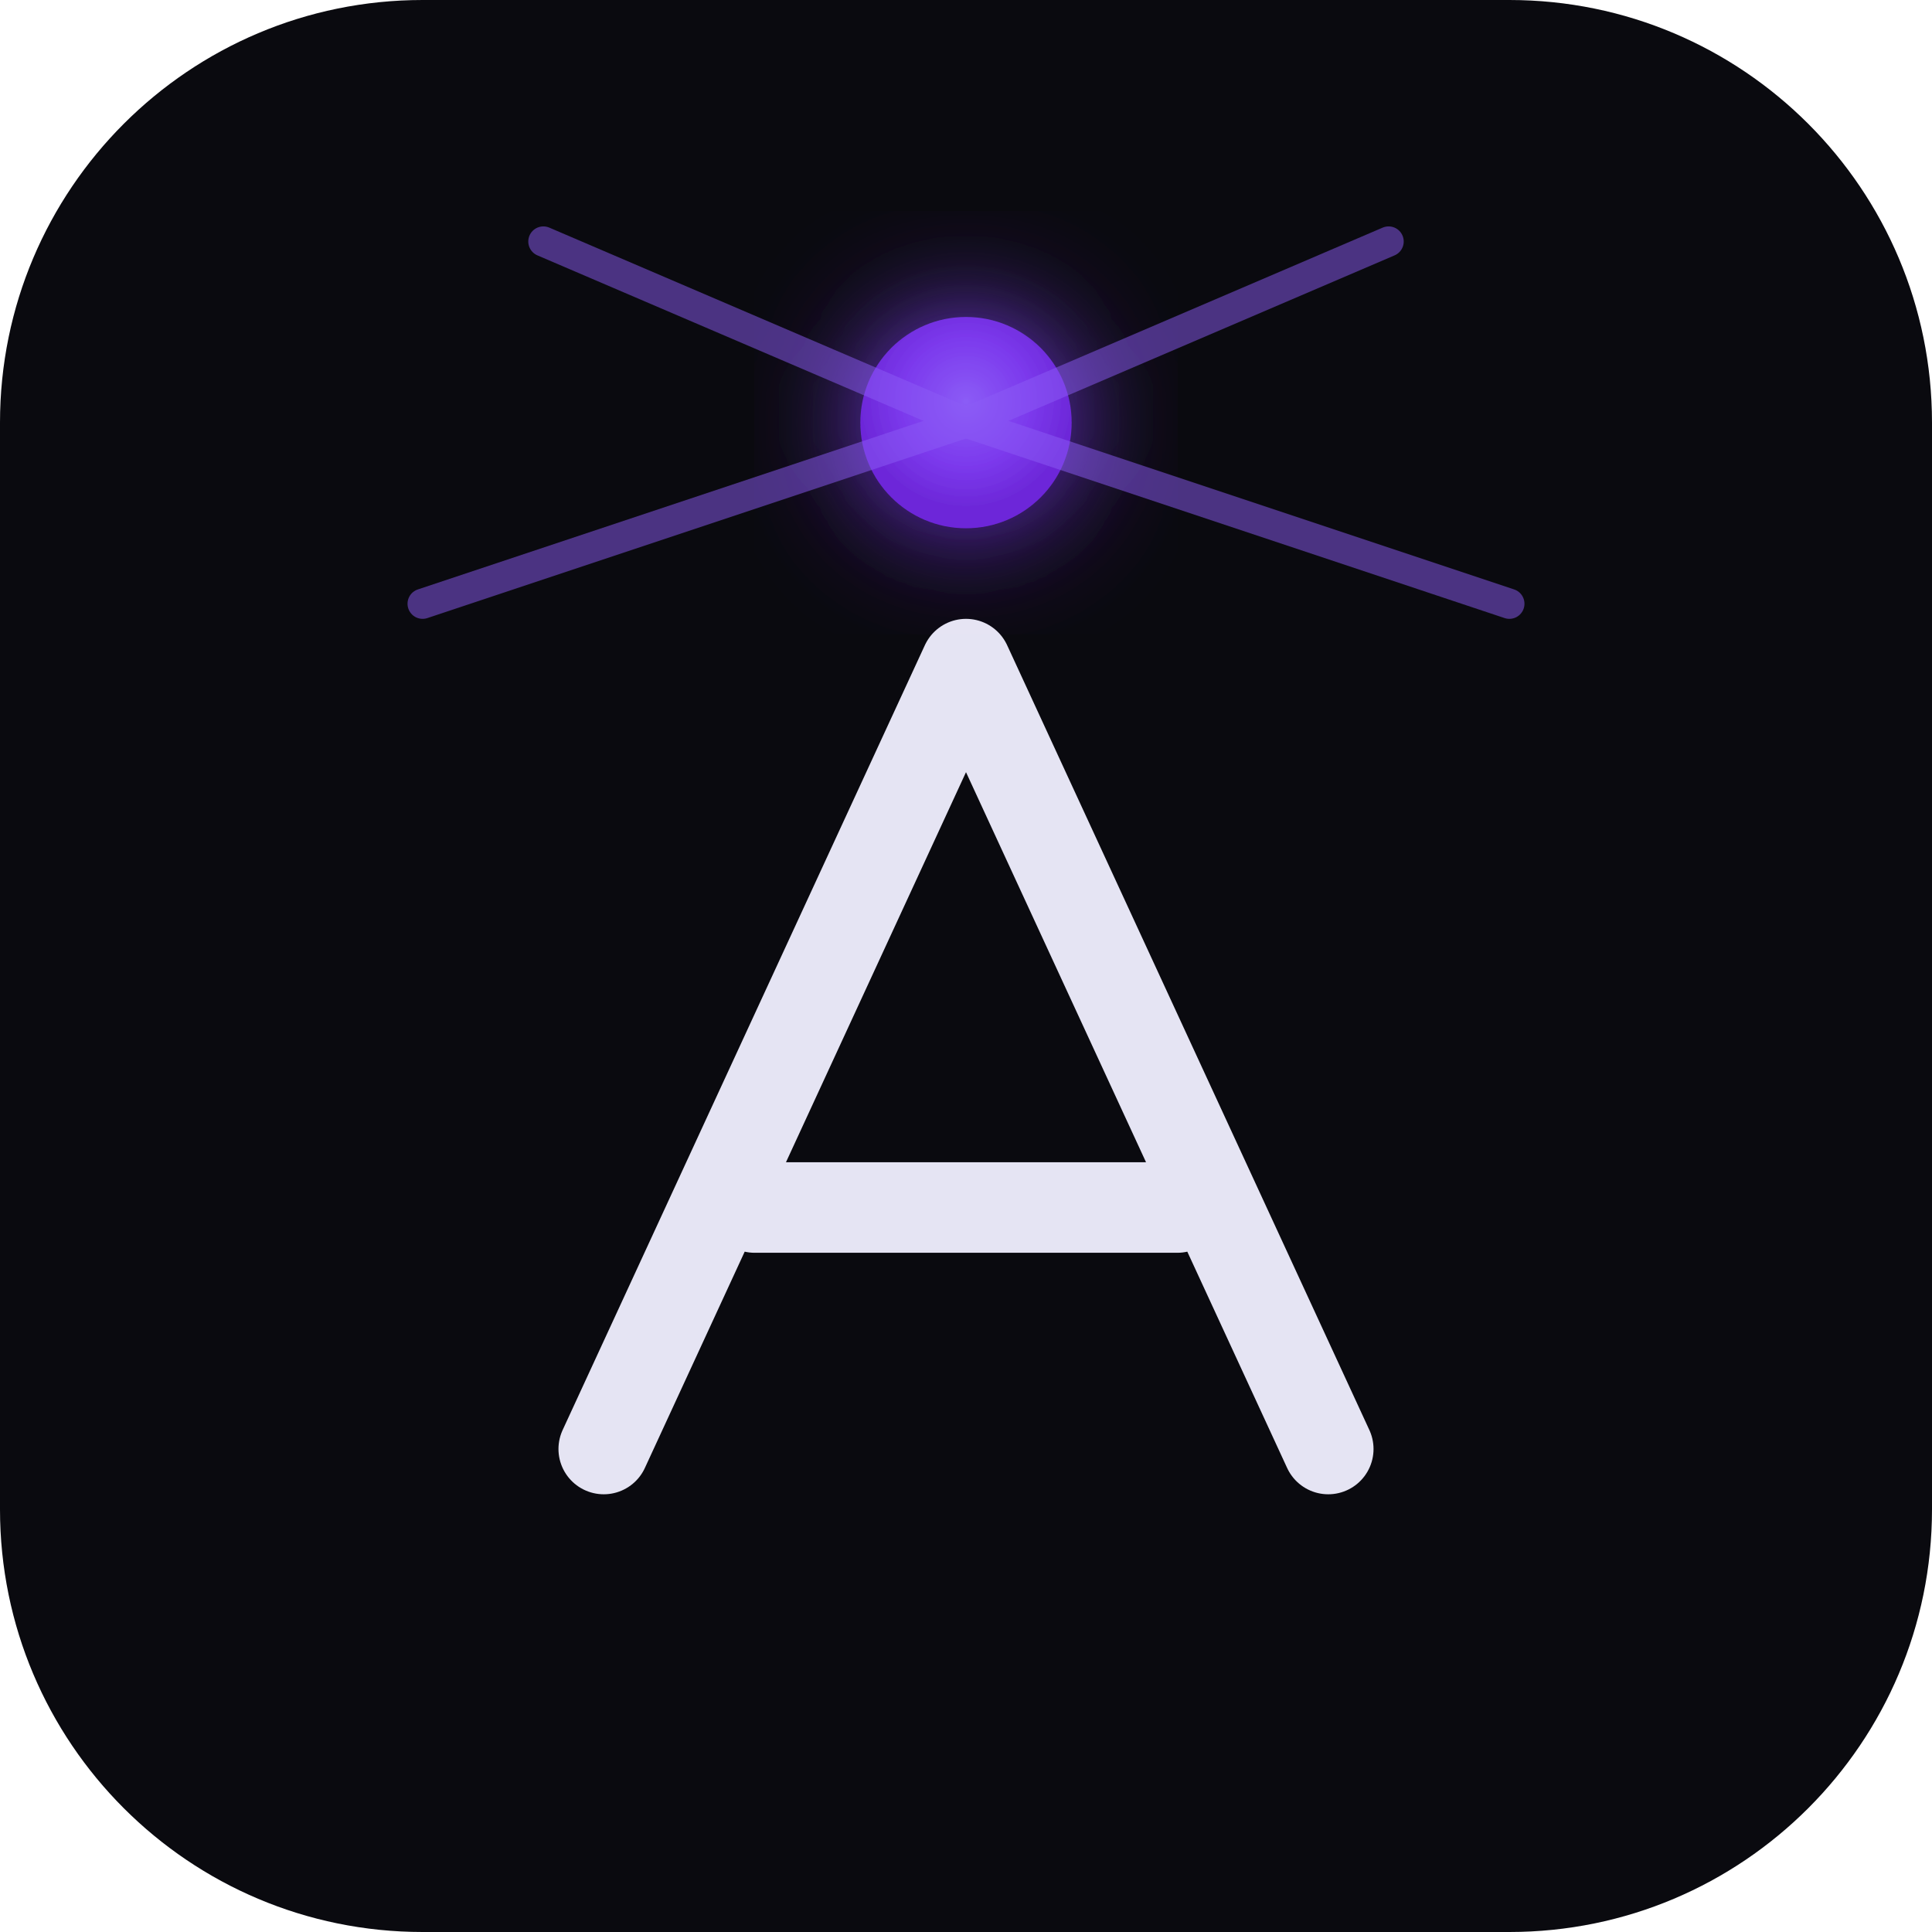
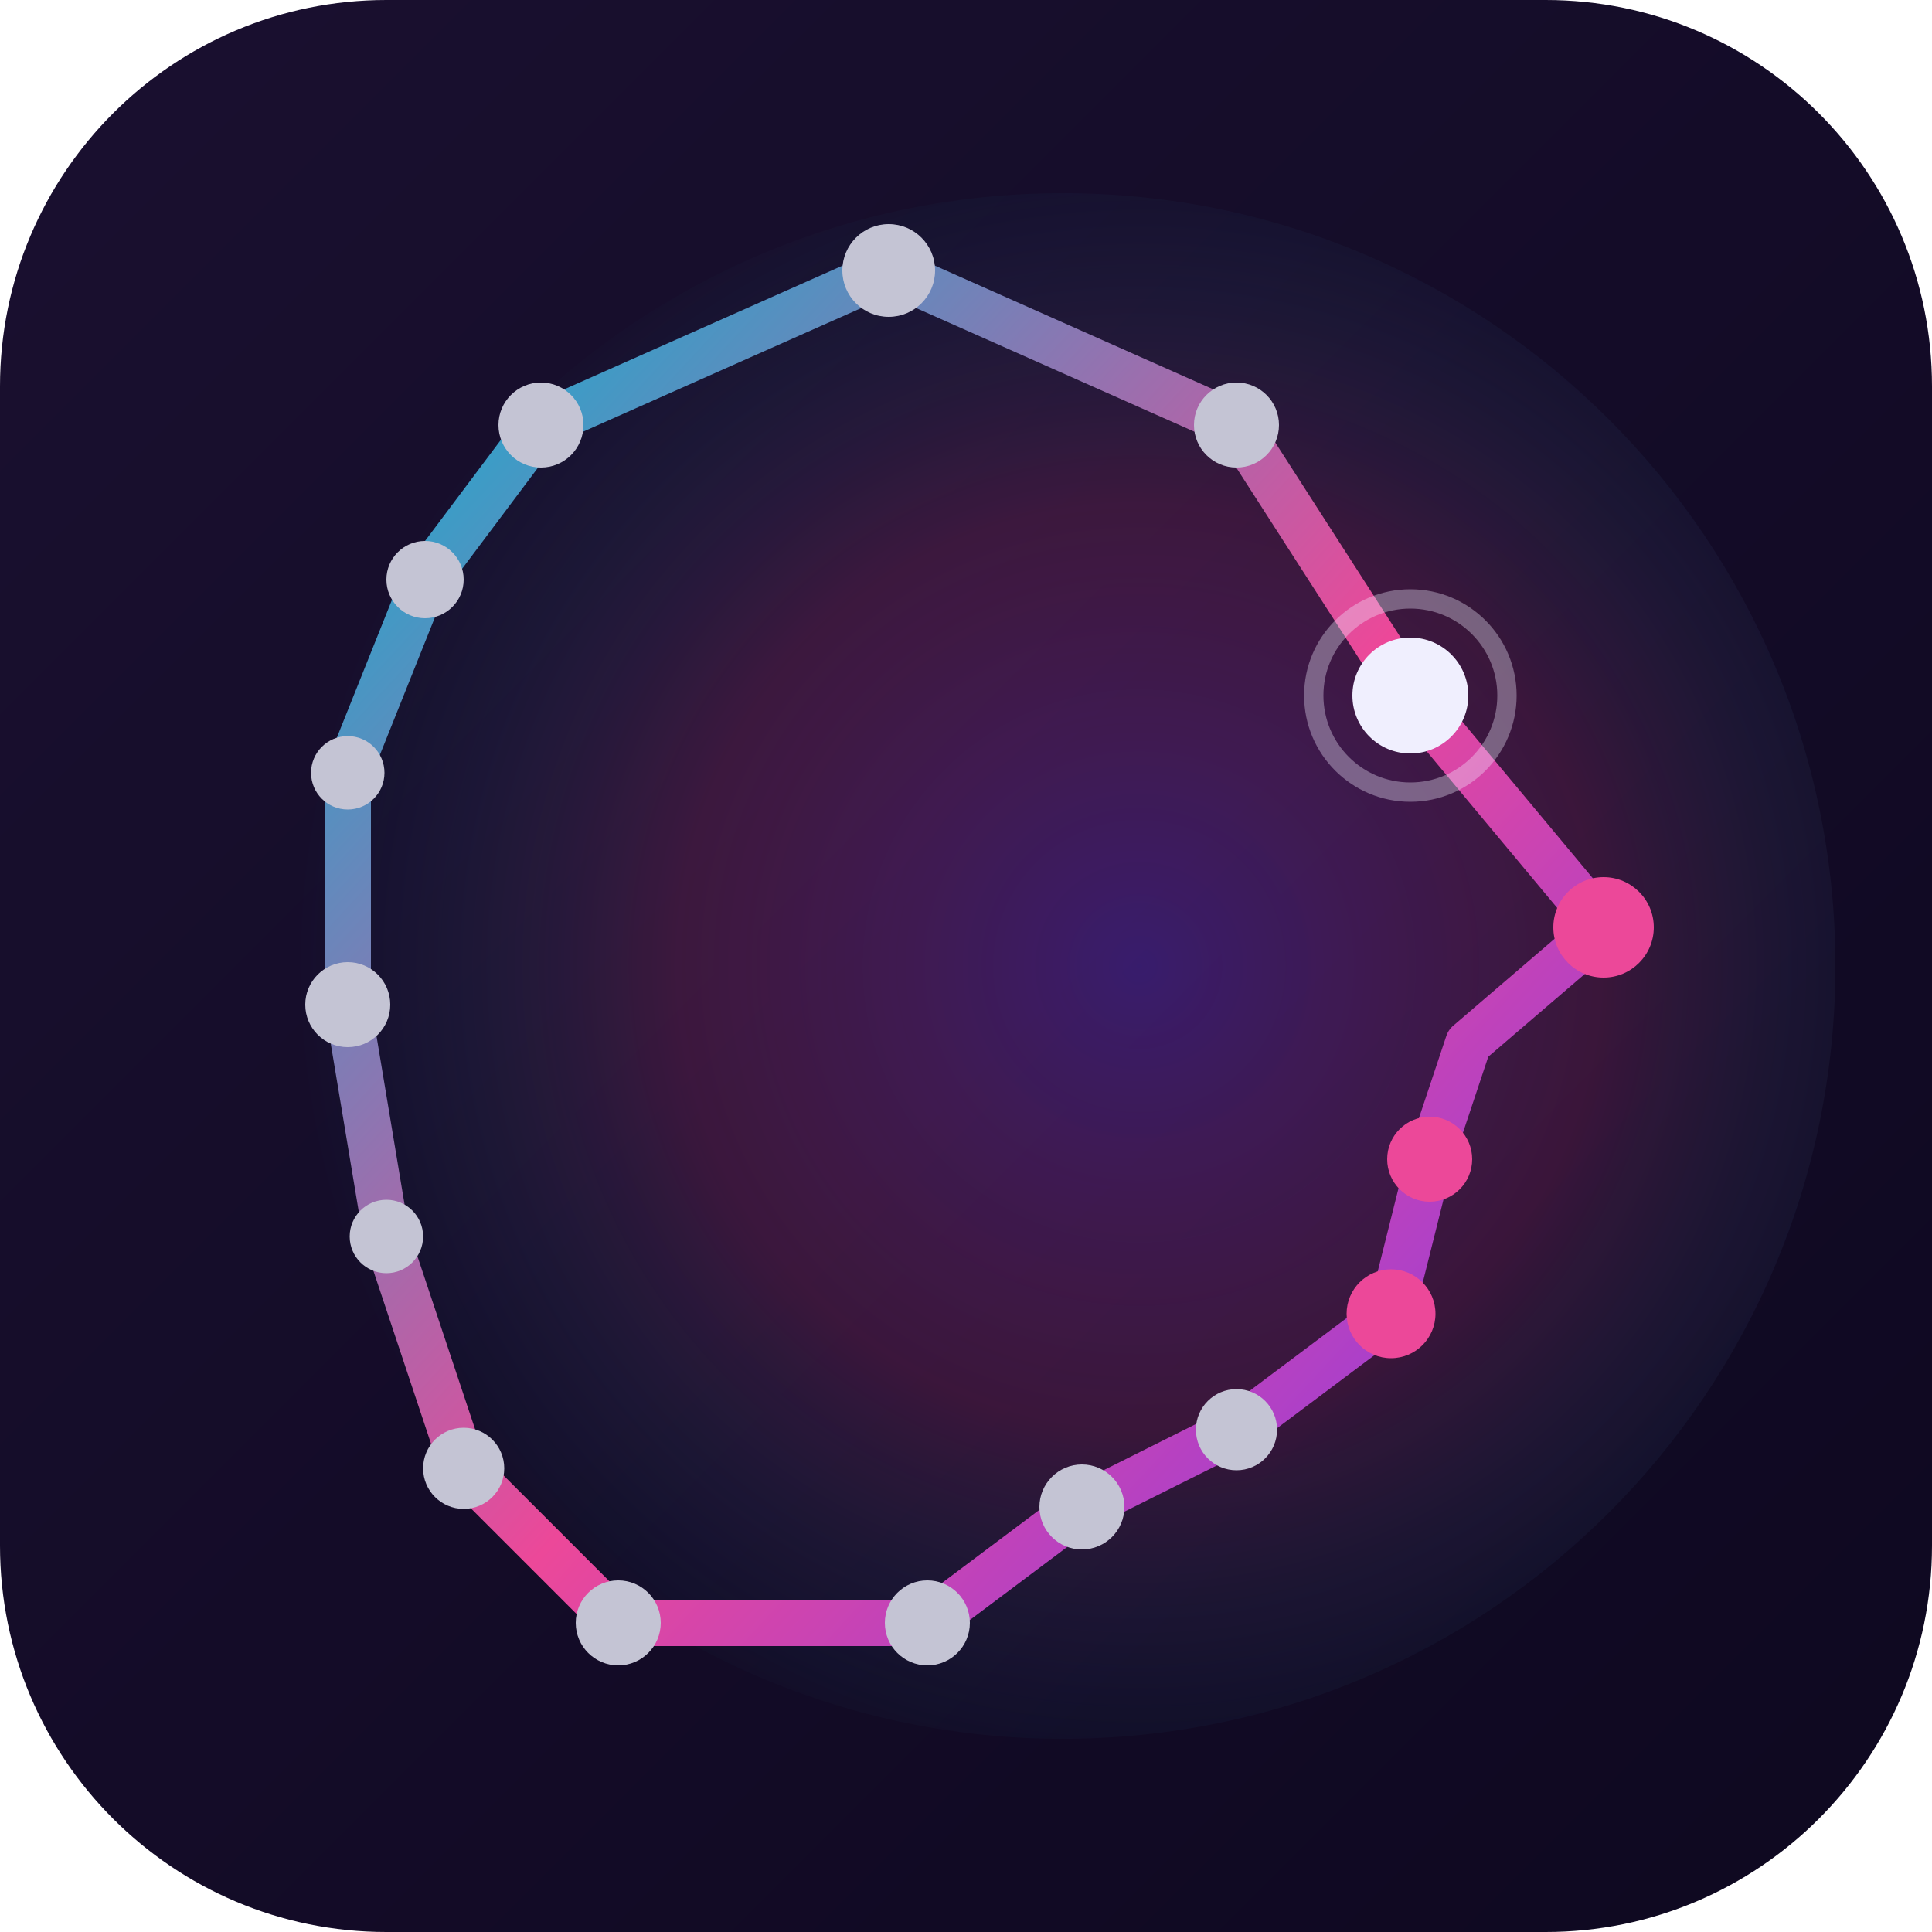
- <svg xmlns="http://www.w3.org/2000/svg" viewBox="0 0 64 64" width="64" height="64">
+ <svg xmlns="http://www.w3.org/2000/svg" viewBox="0 0 100 100" shape-rendering="geometricPrecision">
  <defs>
-     <radialGradient id="g" cx="50%" cy="40%" r="50%">
-       <stop offset="0%" stop-color="#8B5CF6" />
-       <stop offset="60%" stop-color="#7C3AED" />
-       <stop offset="100%" stop-color="#6D28D9" />
+     <linearGradient id="pa-line" x1="0%" y1="0%" x2="100%" y2="100%">
+       <stop offset="0%" stop-color="#06B6D4" />
+       <stop offset="55%" stop-color="#EC4899" />
+       <stop offset="100%" stop-color="#7C3AED" />
+     </linearGradient>
+     <linearGradient id="pa-bg" x1="0%" y1="0%" x2="100%" y2="100%">
+       <stop offset="0%" stop-color="#1A1030" />
+       <stop offset="100%" stop-color="#0E0820" />
+     </linearGradient>
+     <radialGradient id="pa-halo" cx="55%" cy="50%" r="55%">
+       <stop offset="0%" stop-color="#7C3AED" stop-opacity="0.35" />
+       <stop offset="55%" stop-color="#EC4899" stop-opacity="0.18" />
+       <stop offset="100%" stop-color="#06B6D4" stop-opacity="0" />
    </radialGradient>
-     <filter id="glow" x="-50%" y="-50%" width="200%" height="200%">
-       <feGaussianBlur stdDeviation="2" result="b" />
-       <feMerge>
-         <feMergeNode in="b" />
-         <feMergeNode in="SourceGraphic" />
-       </feMerge>
-     </filter>
  </defs>
-   <rect width="64" height="64" rx="14" fill="#0A0A0F" />
-   <circle cx="32" cy="14" r="3.5" fill="url(#g)" filter="url(#glow)">
-     <animate attributeName="r" values="3.5;5.5;3.5" dur="2s" repeatCount="indefinite" calcMode="spline" keySplines="0.4 0 0.6 1;0.4 0 0.6 1" keyTimes="0;0.5;1" />
-     <animate attributeName="opacity" values="0.7;1;0.7" dur="2s" repeatCount="indefinite" calcMode="spline" keySplines="0.4 0 0.6 1;0.4 0 0.6 1" keyTimes="0;0.5;1" />
-   </circle>
-   <path d="M20 48 L32 22 L44 48 M25 40 L39 40" stroke="#F0EFFE" stroke-width="3" stroke-linecap="round" stroke-linejoin="round" fill="none" opacity="0.95" />
-   <g stroke="#8B5CF6" stroke-width="1" stroke-linecap="round" opacity="0.5">
-     <line x1="32" y1="14" x2="18" y2="8">
-       <animate attributeName="opacity" values="0;0.6;0" dur="2s" repeatCount="indefinite" begin="0s" />
-     </line>
-     <line x1="32" y1="14" x2="46" y2="8">
-       <animate attributeName="opacity" values="0;0.6;0" dur="2s" repeatCount="indefinite" begin="0.3s" />
-     </line>
-     <line x1="32" y1="14" x2="14" y2="20">
-       <animate attributeName="opacity" values="0;0.6;0" dur="2s" repeatCount="indefinite" begin="0.6s" />
-     </line>
-     <line x1="32" y1="14" x2="50" y2="20">
-       <animate attributeName="opacity" values="0;0.6;0" dur="2s" repeatCount="indefinite" begin="0.9s" />
-     </line>
+   <rect x="0" y="0" width="100" height="100" rx="20" fill="url(#pa-bg)" />
+   <circle cx="55" cy="50" r="40" fill="url(#pa-halo)" />
+   <path d="M28,22 L46,14 L64,22 L73,36 L83,48 L76,54 L74,60 L72,68 L64,74 L56,78 L48,84 L32,84 L24,76 L20,64 L18,52 L18,40 L22,30 Z" fill="none" stroke="url(#pa-line)" stroke-width="2.4" stroke-linejoin="round" stroke-linecap="round" />
+   <g>
+     <circle cx="28" cy="22" r="2.2" fill="#C4C4D4" />
+     <circle cx="46" cy="14" r="2.4" fill="#C4C4D4" />
+     <circle cx="64" cy="22" r="2.2" fill="#C4C4D4" />
+     <circle cx="73" cy="36" r="3.0" fill="#F0EFFE" />
+     <circle cx="83" cy="48" r="2.6" fill="#EC4899" />
+     <circle cx="74" cy="60" r="2.2" fill="#EC4899" />
+     <circle cx="72" cy="68" r="2.3" fill="#EC4899" />
+     <circle cx="64" cy="74" r="2.1" fill="#C4C4D4" />
+     <circle cx="56" cy="78" r="2.2" fill="#C4C4D4" />
+     <circle cx="48" cy="84" r="2.2" fill="#C4C4D4" />
+     <circle cx="32" cy="84" r="2.2" fill="#C4C4D4" />
+     <circle cx="24" cy="76" r="2.1" fill="#C4C4D4" />
+     <circle cx="20" cy="64" r="1.9" fill="#C4C4D4" />
+     <circle cx="18" cy="52" r="2.2" fill="#C4C4D4" />
+     <circle cx="18" cy="40" r="1.9" fill="#C4C4D4" />
+     <circle cx="22" cy="30" r="2.0" fill="#C4C4D4" />
  </g>
+   <circle cx="73" cy="36" r="5" fill="none" stroke="#F0EFFE" stroke-opacity="0.35" stroke-width="1" />
</svg>
